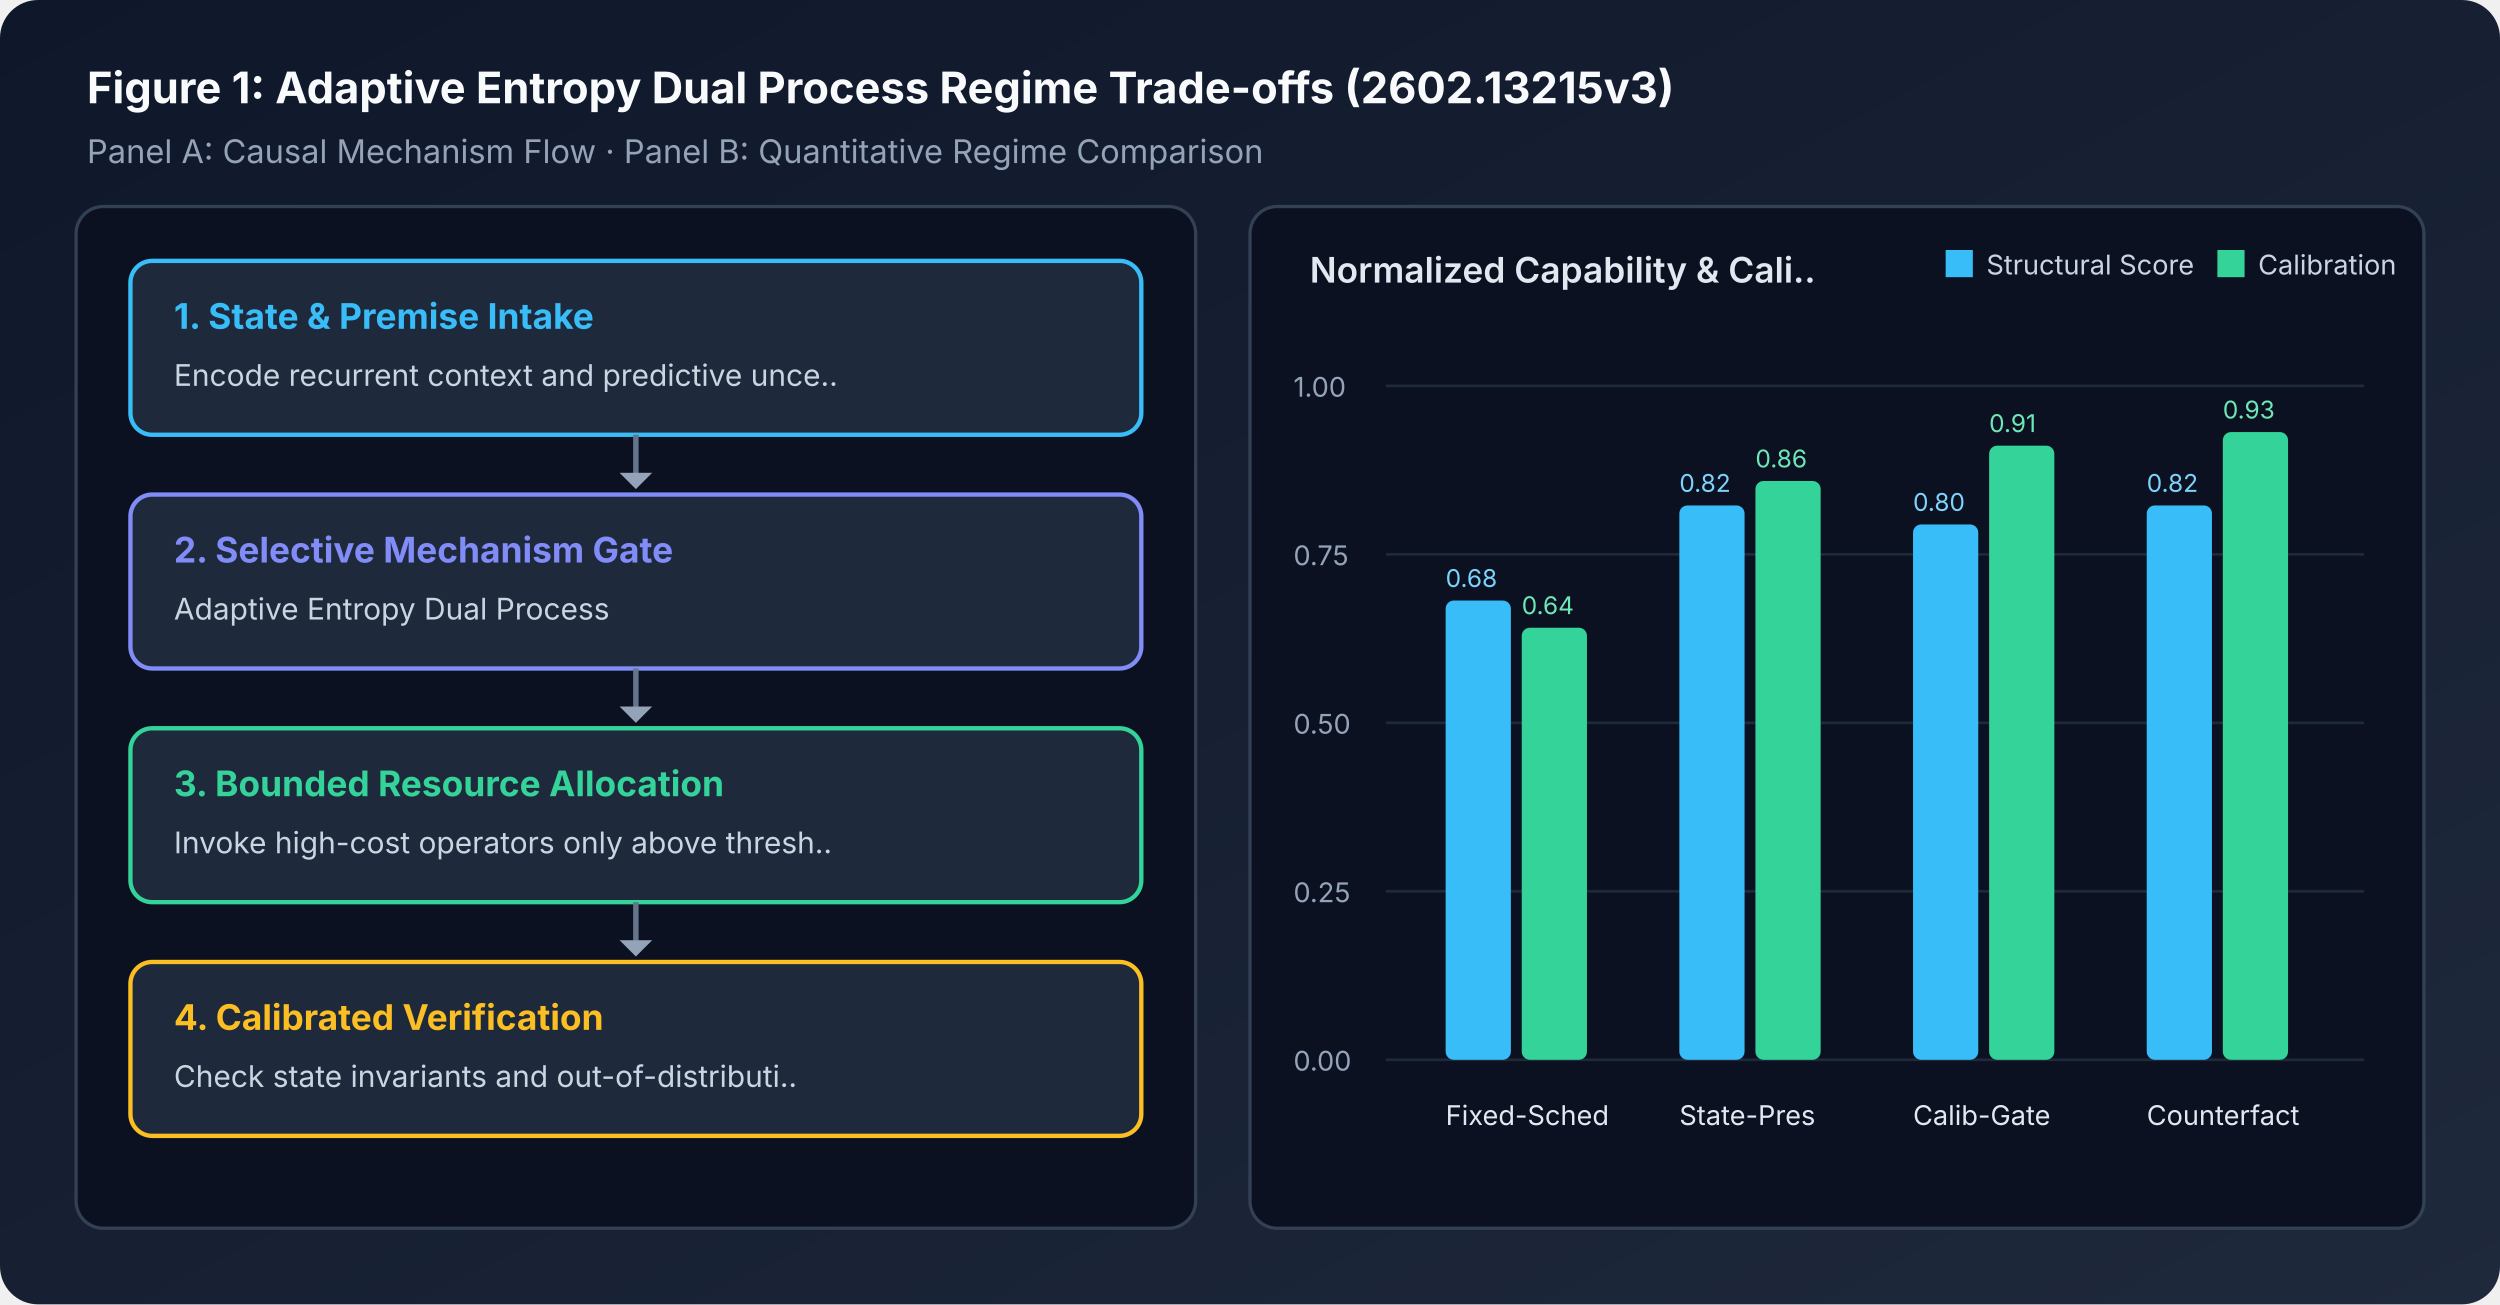
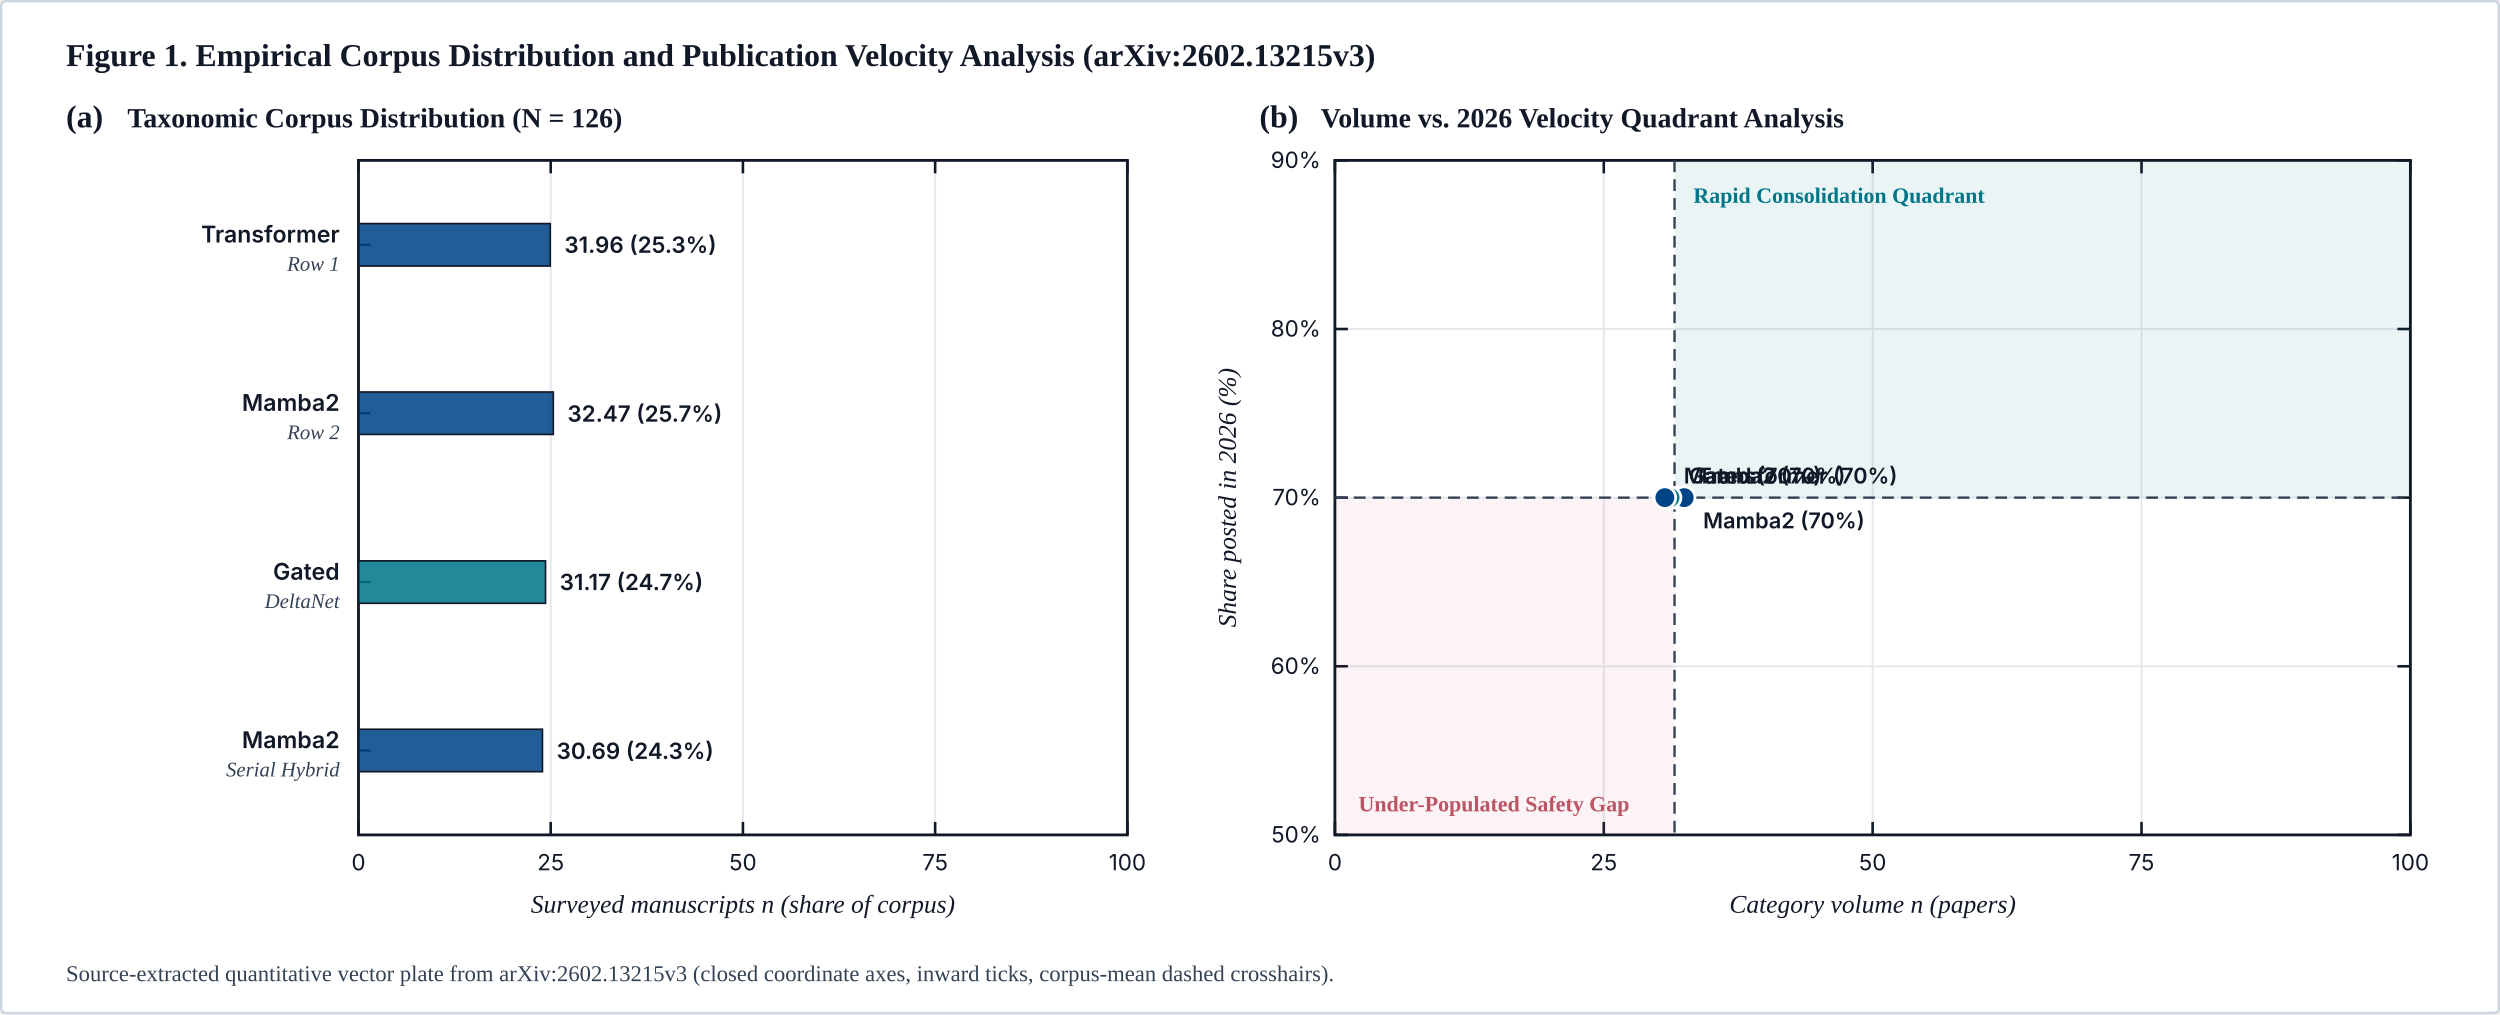
- <svg xmlns="http://www.w3.org/2000/svg" viewBox="0 0 920 480" width="920" height="480" role="img">
-   <defs>
-     <linearGradient id="figBg" x1="0%" y1="0%" x2="100%" y2="100%">
-       <stop offset="0%" stop-color="#0f172a" />
-       <stop offset="100%" stop-color="#1e293b" />
-     </linearGradient>
-   </defs>
-   <rect x="0" y="0" width="920" height="480" rx="14" fill="url(#figBg)" />
-   <text x="32" y="38" fill="#f8fafc" font-family="Inter, system-ui, sans-serif" font-size="16" font-weight="700">Figure 1: Adaptive Entropy Dual Process Regime Trade-offs (2602.13215v3)</text>
-   <text x="32" y="60" fill="#94a3b8" font-family="Inter, system-ui, sans-serif" font-size="12">Panel A: Causal Mechanism Flow   ·   Panel B: Quantitative Regime Comparison</text>
-   <rect x="28" y="76" width="412" height="376" rx="10" fill="#0b1120" stroke="#334155" stroke-width="1.2" />
-   <rect x="48" y="96" width="372" height="64" rx="8" fill="#1e293b" stroke="#38bdf8" stroke-width="1.6" />
-   <text x="64" y="121" fill="#38bdf8" font-family="Inter, system-ui, sans-serif" font-size="13" font-weight="700">1. State &amp; Premise Intake</text>
-   <text x="64" y="142" fill="#cbd5e1" font-family="Inter, system-ui, sans-serif" font-size="11">Encode recurrent context and predictive unce..</text>
-   <line x1="234" y1="160" x2="234" y2="175" stroke="#64748b" stroke-width="2" />
-   <polygon points="228,174 240,174 234,180" fill="#94a3b8" />
-   <rect x="48" y="182" width="372" height="64" rx="8" fill="#1e293b" stroke="#818cf8" stroke-width="1.6" />
-   <text x="64" y="207" fill="#818cf8" font-family="Inter, system-ui, sans-serif" font-size="13" font-weight="700">2. Selective Mechanism Gate</text>
-   <text x="64" y="228" fill="#cbd5e1" font-family="Inter, system-ui, sans-serif" font-size="11">Adaptive Entropy Dual Process</text>
-   <line x1="234" y1="246" x2="234" y2="261" stroke="#64748b" stroke-width="2" />
-   <polygon points="228,260 240,260 234,266" fill="#94a3b8" />
-   <rect x="48" y="268" width="372" height="64" rx="8" fill="#1e293b" stroke="#34d399" stroke-width="1.6" />
-   <text x="64" y="293" fill="#34d399" font-family="Inter, system-ui, sans-serif" font-size="13" font-weight="700">3. Bounded Resource Allocation</text>
-   <text x="64" y="314" fill="#cbd5e1" font-family="Inter, system-ui, sans-serif" font-size="11">Invoke high-cost operators only above thresh..</text>
-   <line x1="234" y1="332" x2="234" y2="347" stroke="#64748b" stroke-width="2" />
-   <polygon points="228,346 240,346 234,352" fill="#94a3b8" />
-   <rect x="48" y="354" width="372" height="64" rx="8" fill="#1e293b" stroke="#fbbf24" stroke-width="1.6" />
-   <text x="64" y="379" fill="#fbbf24" font-family="Inter, system-ui, sans-serif" font-size="13" font-weight="700">4. Calibrated Verification</text>
-   <text x="64" y="400" fill="#cbd5e1" font-family="Inter, system-ui, sans-serif" font-size="11">Check state invariants and out-of-distributi..</text>
-   <rect x="460" y="76" width="432" height="376" rx="10" fill="#0b1120" stroke="#334155" stroke-width="1.2" />
-   <text x="482" y="104" fill="#e2e8f0" font-family="Inter, system-ui, sans-serif" font-size="13" font-weight="600">Normalized Capability &amp; Cali..</text>
-   <rect x="716" y="92" width="10" height="10" fill="#38bdf8" />
-   <text x="731" y="101" fill="#cbd5e1" font-family="Inter, system-ui, sans-serif" font-size="10">Structural Score</text>
-   <rect x="816" y="92" width="10" height="10" fill="#34d399" />
-   <text x="831" y="101" fill="#cbd5e1" font-family="Inter, system-ui, sans-serif" font-size="10">Calibration</text>
-   <line x1="510" y1="390" x2="870" y2="390" stroke="#1e293b" stroke-width="1" />
-   <text x="476" y="394" fill="#94a3b8" font-family="Inter, system-ui, sans-serif" font-size="10">0.00</text>
-   <line x1="510" y1="328" x2="870" y2="328" stroke="#1e293b" stroke-width="1" />
-   <text x="476" y="332" fill="#94a3b8" font-family="Inter, system-ui, sans-serif" font-size="10">0.25</text>
-   <line x1="510" y1="266" x2="870" y2="266" stroke="#1e293b" stroke-width="1" />
-   <text x="476" y="270" fill="#94a3b8" font-family="Inter, system-ui, sans-serif" font-size="10">0.50</text>
-   <line x1="510" y1="204" x2="870" y2="204" stroke="#1e293b" stroke-width="1" />
-   <text x="476" y="208" fill="#94a3b8" font-family="Inter, system-ui, sans-serif" font-size="10">0.75</text>
-   <line x1="510" y1="142" x2="870" y2="142" stroke="#1e293b" stroke-width="1" />
-   <text x="476" y="146" fill="#94a3b8" font-family="Inter, system-ui, sans-serif" font-size="10">1.00</text>
-   <rect x="532" y="221" width="24" height="169" rx="3" fill="#38bdf8" />
-   <text x="532" y="216" fill="#7dd3fc" font-family="Inter, system-ui, sans-serif" font-size="9">0.68</text>
-   <rect x="560" y="231" width="24" height="159" rx="3" fill="#34d399" />
-   <text x="560" y="226" fill="#6ee7b7" font-family="Inter, system-ui, sans-serif" font-size="9">0.64</text>
-   <text x="532" y="414" fill="#e2e8f0" font-family="Inter, system-ui, sans-serif" font-size="10">Fixed-Sched</text>
-   <rect x="618" y="186" width="24" height="204" rx="3" fill="#38bdf8" />
-   <text x="618" y="181" fill="#7dd3fc" font-family="Inter, system-ui, sans-serif" font-size="9">0.82</text>
-   <rect x="646" y="177" width="24" height="213" rx="3" fill="#34d399" />
-   <text x="646" y="172" fill="#6ee7b7" font-family="Inter, system-ui, sans-serif" font-size="9">0.86</text>
-   <text x="618" y="414" fill="#e2e8f0" font-family="Inter, system-ui, sans-serif" font-size="10">State-Pres</text>
-   <rect x="704" y="193" width="24" height="197" rx="3" fill="#38bdf8" />
-   <text x="704" y="188" fill="#7dd3fc" font-family="Inter, system-ui, sans-serif" font-size="9">0.80</text>
-   <rect x="732" y="164" width="24" height="226" rx="3" fill="#34d399" />
-   <text x="732" y="159" fill="#6ee7b7" font-family="Inter, system-ui, sans-serif" font-size="9">0.91</text>
-   <text x="704" y="414" fill="#e2e8f0" font-family="Inter, system-ui, sans-serif" font-size="10">Calib-Gate</text>
-   <rect x="790" y="186" width="24" height="204" rx="3" fill="#38bdf8" />
-   <text x="790" y="181" fill="#7dd3fc" font-family="Inter, system-ui, sans-serif" font-size="9">0.82</text>
-   <rect x="818" y="159" width="24" height="231" rx="3" fill="#34d399" />
-   <text x="818" y="154" fill="#6ee7b7" font-family="Inter, system-ui, sans-serif" font-size="9">0.93</text>
-   <text x="790" y="414" fill="#e2e8f0" font-family="Inter, system-ui, sans-serif" font-size="10">Counterfact</text>
+ <svg xmlns="http://www.w3.org/2000/svg" viewBox="0 0 1060 430" width="1060" height="430" role="img" data-figure-style="journal-multipanel">
+   <rect x="0.5" y="0.5" width="1059" height="429" rx="2" fill="#ffffff" stroke="#cbd5e1" stroke-width="1" />
+   <text x="28" y="28" fill="#111827" font-family="Georgia, 'Times New Roman', serif" font-size="13.5" font-weight="700">Figure 1. Empirical Corpus Distribution and Publication Velocity Analysis (arXiv:2602.13215v3)</text>
+   <text x="28" y="54" fill="#111827" font-family="Georgia, 'Times New Roman', serif" font-size="13.5" font-weight="700">(a)</text>
+   <text x="54" y="54" fill="#111827" font-family="Georgia, 'Times New Roman', serif" font-size="11.8" font-weight="600">Taxonomic Corpus Distribution (N = 126)</text>
+   <line x1="152.0" y1="68.0" x2="152.0" y2="354.0" stroke="#e5e7eb" stroke-width="0.8" />
+   <line x1="152.0" y1="354.0" x2="152.0" y2="348.5" stroke="#111827" stroke-width="1.1" />
+   <line x1="152.0" y1="68.0" x2="152.0" y2="73.5" stroke="#111827" stroke-width="1.1" />
+   <text x="152.0" y="369.0" text-anchor="middle" fill="#111827" font-family="Inter, 'Helvetica Neue', Arial, sans-serif" font-size="9.5">0</text>
+   <line x1="233.5" y1="68.0" x2="233.5" y2="354.0" stroke="#e5e7eb" stroke-width="0.8" />
+   <line x1="233.5" y1="354.0" x2="233.5" y2="348.5" stroke="#111827" stroke-width="1.1" />
+   <line x1="233.5" y1="68.0" x2="233.5" y2="73.5" stroke="#111827" stroke-width="1.1" />
+   <text x="233.5" y="369.0" text-anchor="middle" fill="#111827" font-family="Inter, 'Helvetica Neue', Arial, sans-serif" font-size="9.5">25</text>
+   <line x1="315.0" y1="68.0" x2="315.0" y2="354.0" stroke="#e5e7eb" stroke-width="0.8" />
+   <line x1="315.0" y1="354.0" x2="315.0" y2="348.5" stroke="#111827" stroke-width="1.1" />
+   <line x1="315.0" y1="68.0" x2="315.0" y2="73.5" stroke="#111827" stroke-width="1.1" />
+   <text x="315.0" y="369.0" text-anchor="middle" fill="#111827" font-family="Inter, 'Helvetica Neue', Arial, sans-serif" font-size="9.5">50</text>
+   <line x1="396.5" y1="68.0" x2="396.5" y2="354.0" stroke="#e5e7eb" stroke-width="0.8" />
+   <line x1="396.5" y1="354.0" x2="396.5" y2="348.5" stroke="#111827" stroke-width="1.1" />
+   <line x1="396.5" y1="68.0" x2="396.5" y2="73.5" stroke="#111827" stroke-width="1.1" />
+   <text x="396.5" y="369.0" text-anchor="middle" fill="#111827" font-family="Inter, 'Helvetica Neue', Arial, sans-serif" font-size="9.5">75</text>
+   <line x1="478.0" y1="68.0" x2="478.0" y2="354.0" stroke="#e5e7eb" stroke-width="0.8" />
+   <line x1="478.0" y1="354.0" x2="478.0" y2="348.5" stroke="#111827" stroke-width="1.1" />
+   <line x1="478.0" y1="68.0" x2="478.0" y2="73.5" stroke="#111827" stroke-width="1.1" />
+   <text x="478.0" y="369.0" text-anchor="middle" fill="#111827" font-family="Inter, 'Helvetica Neue', Arial, sans-serif" font-size="9.5">100</text>
+   <rect x="152.0" y="68.0" width="326.0" height="286.0" fill="none" stroke="#111827" stroke-width="1.2" />
+   <text x="315.0" y="387.0" text-anchor="middle" fill="#111827" font-family="Georgia, 'Times New Roman', serif" font-size="10.8" font-style="italic">Surveyed manuscripts n (share of corpus)</text>
+   <line x1="152.0" y1="103.8" x2="157.0" y2="103.8" stroke="#111827" stroke-width="1.0" />
+   <text x="144.0" y="102.8" text-anchor="end" fill="#111827" font-family="Inter, 'Helvetica Neue', Arial, sans-serif" font-size="9.8" font-weight="600">Transformer</text>
+   <text x="144.0" y="114.8" text-anchor="end" fill="#334155" font-family="Georgia, 'Times New Roman', serif" font-size="8.8" font-style="italic">Row 1</text>
+   <rect x="152.0" y="94.8" width="81.3" height="18" fill="#004488" fill-opacity="0.86" stroke="#111827" stroke-width="0.7" />
+   <text x="239.3" y="107.2" fill="#111827" font-family="Inter, 'Helvetica Neue', Arial, sans-serif" font-size="9.5" font-weight="600">31.96 (25.3%)</text>
+   <line x1="152.0" y1="175.2" x2="157.0" y2="175.2" stroke="#111827" stroke-width="1.0" />
+   <text x="144.0" y="174.2" text-anchor="end" fill="#111827" font-family="Inter, 'Helvetica Neue', Arial, sans-serif" font-size="9.8" font-weight="600">Mamba2</text>
+   <text x="144.0" y="186.2" text-anchor="end" fill="#334155" font-family="Georgia, 'Times New Roman', serif" font-size="8.8" font-style="italic">Row 2</text>
+   <rect x="152.0" y="166.2" width="82.6" height="18" fill="#004488" fill-opacity="0.86" stroke="#111827" stroke-width="0.7" />
+   <text x="240.6" y="178.8" fill="#111827" font-family="Inter, 'Helvetica Neue', Arial, sans-serif" font-size="9.5" font-weight="600">32.47 (25.7%)</text>
+   <line x1="152.0" y1="246.8" x2="157.0" y2="246.8" stroke="#111827" stroke-width="1.0" />
+   <text x="144.0" y="245.8" text-anchor="end" fill="#111827" font-family="Inter, 'Helvetica Neue', Arial, sans-serif" font-size="9.8" font-weight="600">Gated</text>
+   <text x="144.0" y="257.8" text-anchor="end" fill="#334155" font-family="Georgia, 'Times New Roman', serif" font-size="8.8" font-style="italic">DeltaNet</text>
+   <rect x="152.0" y="237.8" width="79.3" height="18" fill="#007788" fill-opacity="0.86" stroke="#111827" stroke-width="0.7" />
+   <text x="237.3" y="250.2" fill="#111827" font-family="Inter, 'Helvetica Neue', Arial, sans-serif" font-size="9.5" font-weight="600">31.17 (24.7%)</text>
+   <line x1="152.0" y1="318.2" x2="157.0" y2="318.2" stroke="#111827" stroke-width="1.0" />
+   <text x="144.0" y="317.2" text-anchor="end" fill="#111827" font-family="Inter, 'Helvetica Neue', Arial, sans-serif" font-size="9.8" font-weight="600">Mamba2</text>
+   <text x="144.0" y="329.2" text-anchor="end" fill="#334155" font-family="Georgia, 'Times New Roman', serif" font-size="8.8" font-style="italic">Serial Hybrid</text>
+   <rect x="152.0" y="309.2" width="78.0" height="18" fill="#004488" fill-opacity="0.86" stroke="#111827" stroke-width="0.7" />
+   <text x="236.0" y="321.8" fill="#111827" font-family="Inter, 'Helvetica Neue', Arial, sans-serif" font-size="9.5" font-weight="600">30.69 (24.3%)</text>
+   <text x="534" y="54" fill="#111827" font-family="Georgia, 'Times New Roman', serif" font-size="13.5" font-weight="700">(b)</text>
+   <text x="560" y="54" fill="#111827" font-family="Georgia, 'Times New Roman', serif" font-size="11.8" font-weight="600">Volume vs. 2026 Velocity Quadrant Analysis</text>
+   <line x1="566.0" y1="68.0" x2="566.0" y2="354.0" stroke="#e5e7eb" stroke-width="0.8" />
+   <line x1="566.0" y1="354.0" x2="1022.0" y2="354.0" stroke="#e5e7eb" stroke-width="0.8" />
+   <line x1="566.0" y1="354.0" x2="566.0" y2="348.5" stroke="#111827" stroke-width="1.1" />
+   <line x1="566.0" y1="68.0" x2="566.0" y2="73.5" stroke="#111827" stroke-width="1.1" />
+   <line x1="566.0" y1="354.0" x2="571.5" y2="354.0" stroke="#111827" stroke-width="1.1" />
+   <line x1="1022.0" y1="354.0" x2="1016.5" y2="354.0" stroke="#111827" stroke-width="1.1" />
+   <text x="566.0" y="369.0" text-anchor="middle" fill="#111827" font-family="Inter, 'Helvetica Neue', Arial, sans-serif" font-size="9.5">0</text>
+   <text x="560.0" y="357.2" text-anchor="end" fill="#111827" font-family="Inter, 'Helvetica Neue', Arial, sans-serif" font-size="9.5">50%</text>
+   <line x1="680.0" y1="68.0" x2="680.0" y2="354.0" stroke="#e5e7eb" stroke-width="0.8" />
+   <line x1="566.0" y1="282.5" x2="1022.0" y2="282.5" stroke="#e5e7eb" stroke-width="0.8" />
+   <line x1="680.0" y1="354.0" x2="680.0" y2="348.5" stroke="#111827" stroke-width="1.1" />
+   <line x1="680.0" y1="68.0" x2="680.0" y2="73.5" stroke="#111827" stroke-width="1.1" />
+   <line x1="566.0" y1="282.5" x2="571.5" y2="282.5" stroke="#111827" stroke-width="1.1" />
+   <line x1="1022.0" y1="282.5" x2="1016.5" y2="282.5" stroke="#111827" stroke-width="1.1" />
+   <text x="680.0" y="369.0" text-anchor="middle" fill="#111827" font-family="Inter, 'Helvetica Neue', Arial, sans-serif" font-size="9.5">25</text>
+   <text x="560.0" y="285.7" text-anchor="end" fill="#111827" font-family="Inter, 'Helvetica Neue', Arial, sans-serif" font-size="9.5">60%</text>
+   <line x1="794.0" y1="68.0" x2="794.0" y2="354.0" stroke="#e5e7eb" stroke-width="0.8" />
+   <line x1="566.0" y1="211.0" x2="1022.0" y2="211.0" stroke="#e5e7eb" stroke-width="0.8" />
+   <line x1="794.0" y1="354.0" x2="794.0" y2="348.5" stroke="#111827" stroke-width="1.1" />
+   <line x1="794.0" y1="68.0" x2="794.0" y2="73.5" stroke="#111827" stroke-width="1.1" />
+   <line x1="566.0" y1="211.0" x2="571.5" y2="211.0" stroke="#111827" stroke-width="1.1" />
+   <line x1="1022.0" y1="211.0" x2="1016.5" y2="211.0" stroke="#111827" stroke-width="1.1" />
+   <text x="794.0" y="369.0" text-anchor="middle" fill="#111827" font-family="Inter, 'Helvetica Neue', Arial, sans-serif" font-size="9.5">50</text>
+   <text x="560.0" y="214.2" text-anchor="end" fill="#111827" font-family="Inter, 'Helvetica Neue', Arial, sans-serif" font-size="9.5">70%</text>
+   <line x1="908.0" y1="68.0" x2="908.0" y2="354.0" stroke="#e5e7eb" stroke-width="0.8" />
+   <line x1="566.0" y1="139.5" x2="1022.0" y2="139.5" stroke="#e5e7eb" stroke-width="0.8" />
+   <line x1="908.0" y1="354.0" x2="908.0" y2="348.5" stroke="#111827" stroke-width="1.1" />
+   <line x1="908.0" y1="68.0" x2="908.0" y2="73.5" stroke="#111827" stroke-width="1.1" />
+   <line x1="566.0" y1="139.5" x2="571.5" y2="139.5" stroke="#111827" stroke-width="1.1" />
+   <line x1="1022.0" y1="139.5" x2="1016.5" y2="139.5" stroke="#111827" stroke-width="1.1" />
+   <text x="908.0" y="369.0" text-anchor="middle" fill="#111827" font-family="Inter, 'Helvetica Neue', Arial, sans-serif" font-size="9.5">75</text>
+   <text x="560.0" y="142.7" text-anchor="end" fill="#111827" font-family="Inter, 'Helvetica Neue', Arial, sans-serif" font-size="9.5">80%</text>
+   <line x1="1022.0" y1="68.0" x2="1022.0" y2="354.0" stroke="#e5e7eb" stroke-width="0.8" />
+   <line x1="566.0" y1="68.0" x2="1022.0" y2="68.0" stroke="#e5e7eb" stroke-width="0.8" />
+   <line x1="1022.0" y1="354.0" x2="1022.0" y2="348.5" stroke="#111827" stroke-width="1.1" />
+   <line x1="1022.0" y1="68.0" x2="1022.0" y2="73.5" stroke="#111827" stroke-width="1.1" />
+   <line x1="566.0" y1="68.0" x2="571.5" y2="68.0" stroke="#111827" stroke-width="1.1" />
+   <line x1="1022.0" y1="68.0" x2="1016.5" y2="68.0" stroke="#111827" stroke-width="1.1" />
+   <text x="1022.0" y="369.0" text-anchor="middle" fill="#111827" font-family="Inter, 'Helvetica Neue', Arial, sans-serif" font-size="9.5">100</text>
+   <text x="560.0" y="71.2" text-anchor="end" fill="#111827" font-family="Inter, 'Helvetica Neue', Arial, sans-serif" font-size="9.5">90%</text>
+   <rect x="710.0" y="68.0" width="312.0" height="143.0" fill="#007788" fill-opacity="0.08" />
+   <rect x="566.0" y="211.0" width="144.0" height="143.0" fill="#bb5566" fill-opacity="0.07" />
+   <rect x="566.0" y="68.0" width="456.0" height="286.0" fill="none" stroke="#111827" stroke-width="1.2" />
+   <line x1="710.0" y1="68.0" x2="710.0" y2="354.0" stroke="#334155" stroke-width="1.0" stroke-dasharray="5 3" />
+   <line x1="566.0" y1="211.0" x2="1022.0" y2="211.0" stroke="#334155" stroke-width="1.0" stroke-dasharray="5 3" />
+   <text x="718.0" y="86.0" fill="#007788" font-family="Georgia, 'Times New Roman', serif" font-size="9.3" font-weight="600">Rapid Consolidation Quadrant</text>
+   <text x="576.0" y="344.0" fill="#bb5566" font-family="Georgia, 'Times New Roman', serif" font-size="9.3" font-weight="600">Under-Populated Safety Gap</text>
+   <text x="794.0" y="387.0" text-anchor="middle" fill="#111827" font-family="Georgia, 'Times New Roman', serif" font-size="10.8" font-style="italic">Category volume n (papers)</text>
+   <text x="524" y="211.0" text-anchor="middle" transform="rotate(-90 524 211.0)" fill="#111827" font-family="Georgia, 'Times New Roman', serif" font-size="10.8" font-style="italic">Share posted in 2026 (%)</text>
+   <circle cx="711.7" cy="211.0" r="4.6" fill="#004488" stroke="#ffffff" stroke-width="1.2" />
+   <text x="719.7" y="205.0" fill="#111827" font-family="Inter, 'Helvetica Neue', Arial, sans-serif" font-size="9.2" font-weight="600">Transformer (70%)</text>
+   <circle cx="714.1" cy="211.0" r="4.6" fill="#004488" stroke="#ffffff" stroke-width="1.2" />
+   <text x="722.1" y="224.0" fill="#111827" font-family="Inter, 'Helvetica Neue', Arial, sans-serif" font-size="9.2" font-weight="600">Mamba2 (70%)</text>
+   <circle cx="708.1" cy="211.0" r="4.6" fill="#007788" stroke="#ffffff" stroke-width="1.2" />
+   <text x="716.1" y="205.0" fill="#111827" font-family="Inter, 'Helvetica Neue', Arial, sans-serif" font-size="9.2" font-weight="600">Gated (70%)</text>
+   <circle cx="705.9" cy="211.0" r="4.6" fill="#004488" stroke="#ffffff" stroke-width="1.2" />
+   <text x="713.9" y="205.0" fill="#111827" font-family="Inter, 'Helvetica Neue', Arial, sans-serif" font-size="9.2" font-weight="600">Mamba2 (70%)</text>
+   <text x="28" y="416" fill="#334155" font-family="Georgia, 'Times New Roman', serif" font-size="9.6">Source-extracted quantitative vector plate from arXiv:2602.13215v3 (closed coordinate axes, inward ticks, corpus-mean dashed crosshairs).</text>
</svg>
